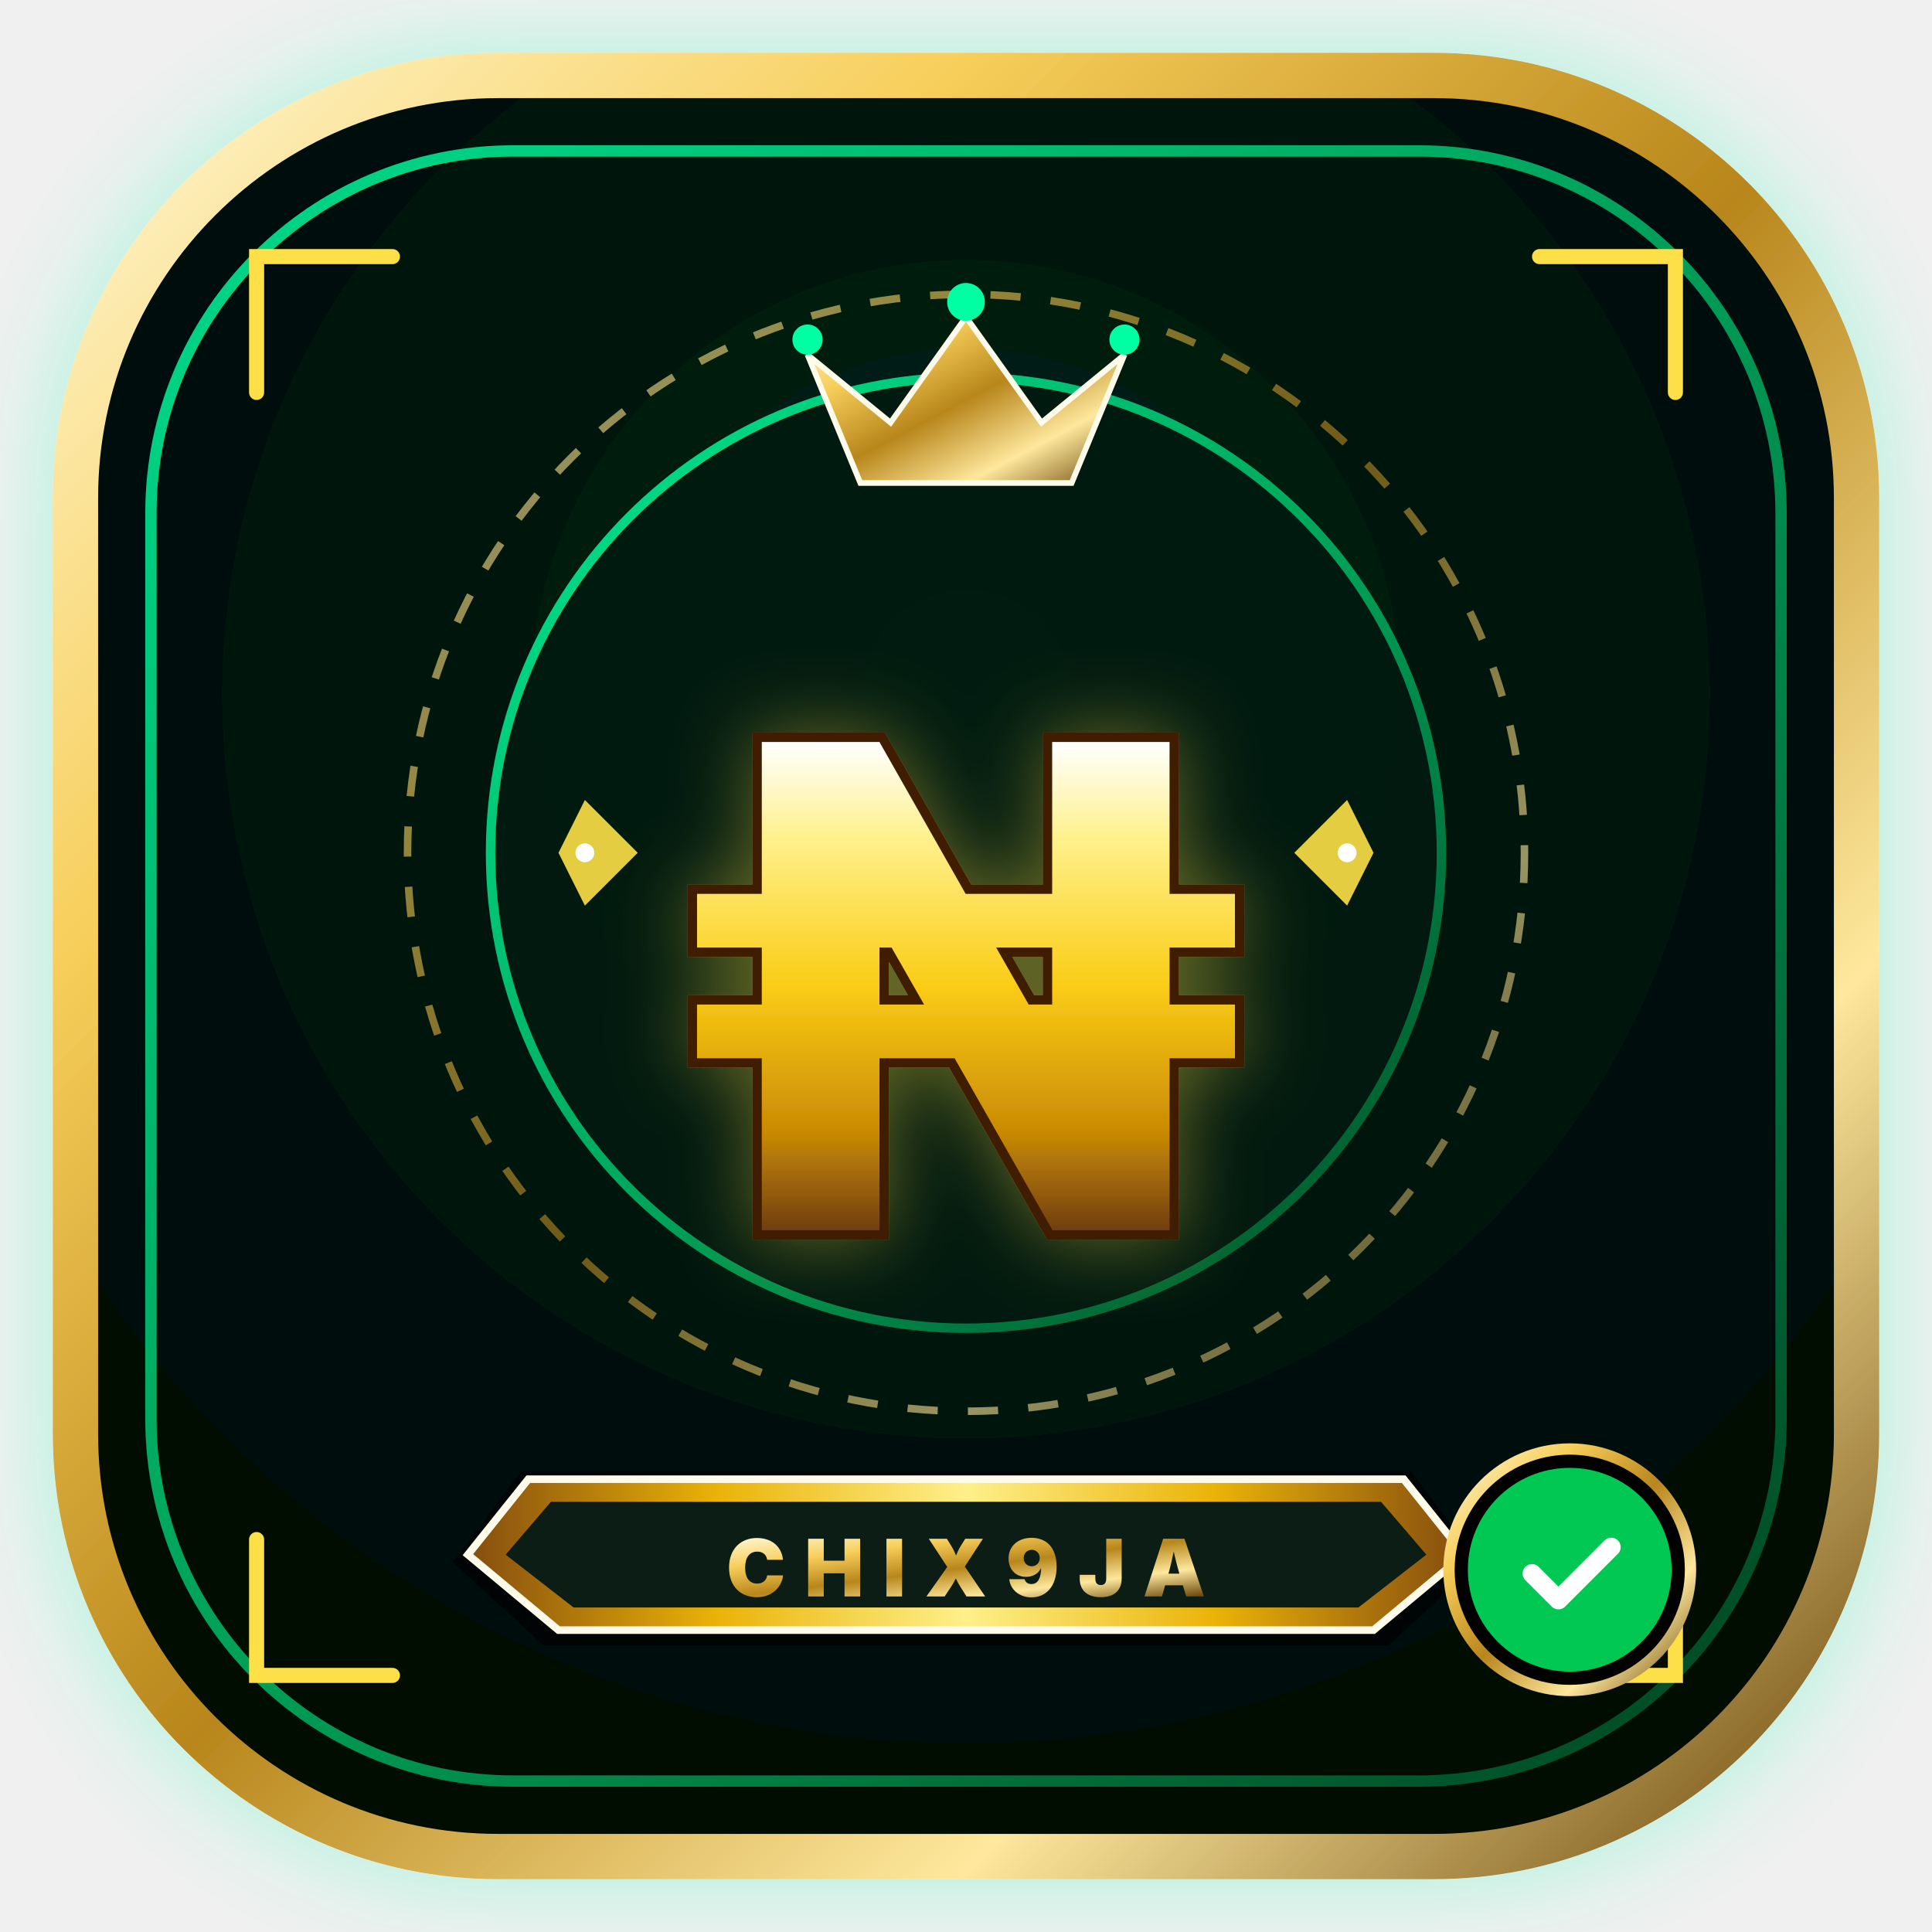
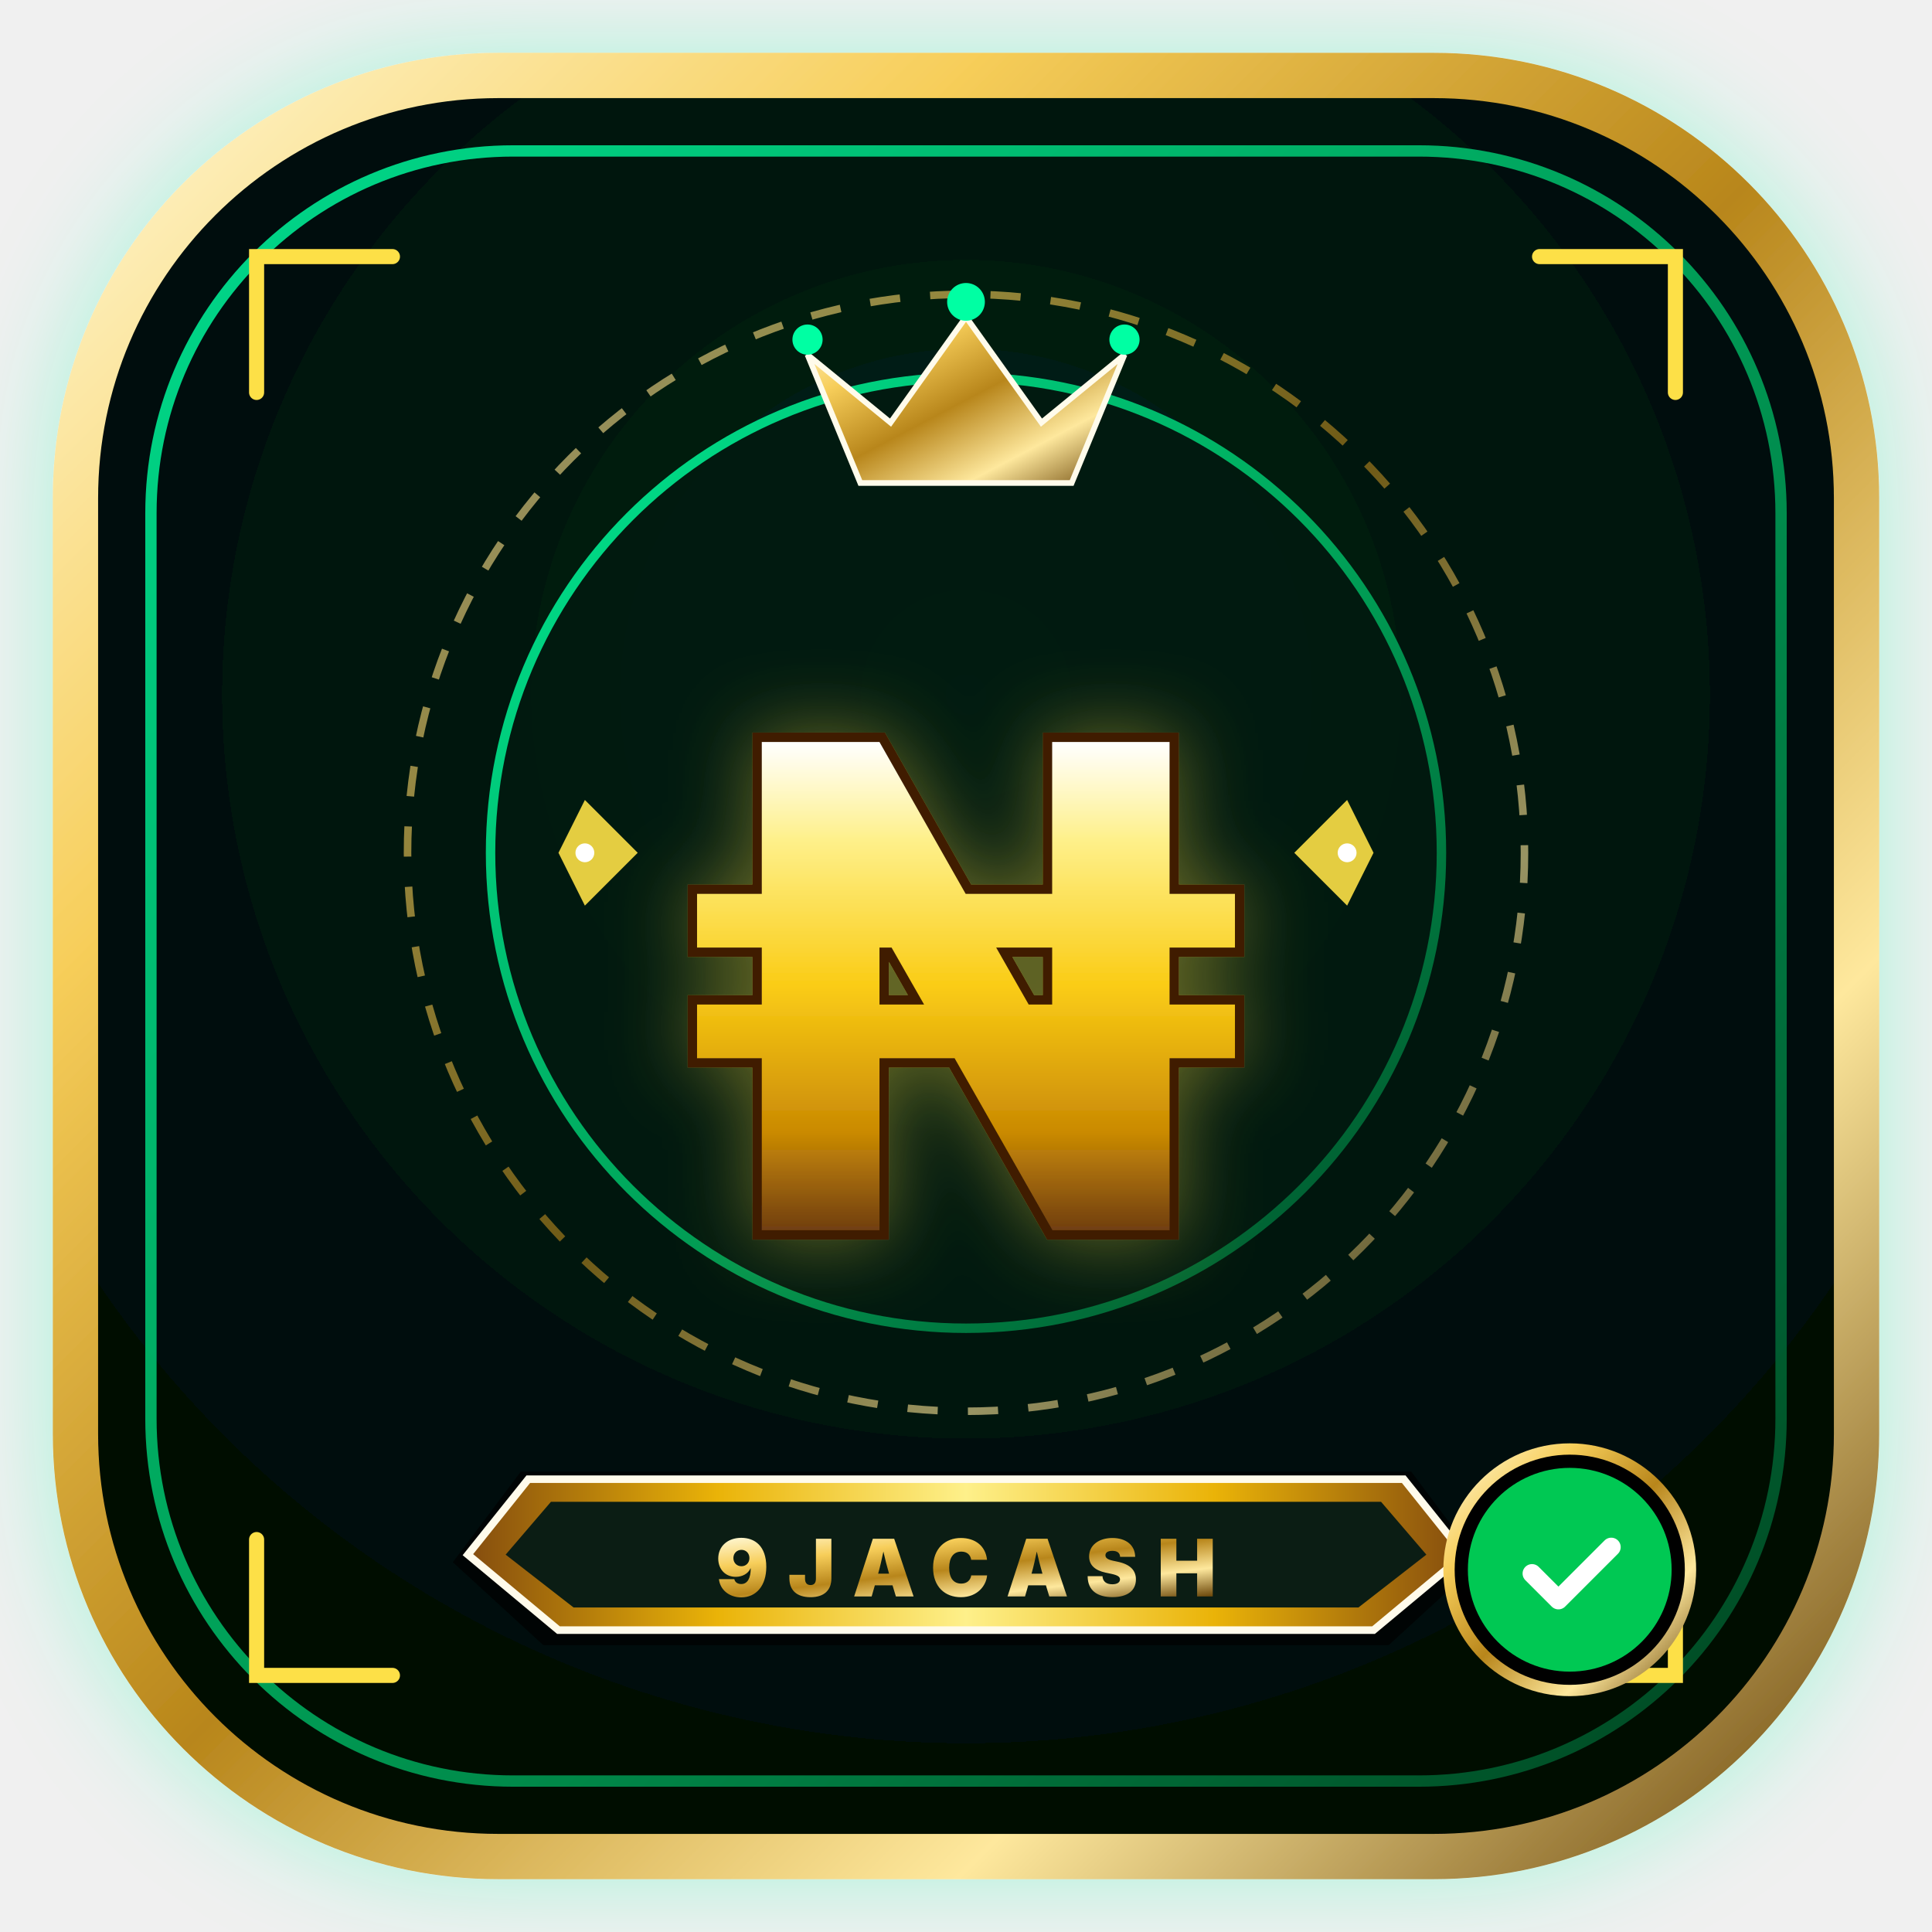
<svg xmlns="http://www.w3.org/2000/svg" viewBox="0 0 512 512" width="512" height="512">
  <defs>
-     <radialGradient id="chix9ja-bgGrad" cx="50%" cy="35%" r="70%">
+     <radialGradient id="9jacash-bgGrad" cx="50%" cy="35%" r="70%">
      <stop offset="0%" stop-color="#04281a" />
      <stop offset="45%" stop-color="#01150c" />
      <stop offset="100%" stop-color="#000704" />
    </radialGradient>
-     <linearGradient id="chix9ja-goldBevel" x1="0%" y1="0%" x2="100%" y2="100%">
+     <linearGradient id="9jacash-goldBevel" x1="0%" y1="0%" x2="100%" y2="100%">
      <stop offset="0%" stop-color="#FFF8D6" />
      <stop offset="25%" stop-color="#F7CE5A" />
      <stop offset="50%" stop-color="#B8861B" />
      <stop offset="75%" stop-color="#FEE89D" />
      <stop offset="100%" stop-color="#664104" />
    </linearGradient>
-     <linearGradient id="chix9ja-emeraldNeon" x1="0%" y1="0%" x2="100%" y2="100%">
+     <linearGradient id="9jacash-emeraldNeon" x1="0%" y1="0%" x2="100%" y2="100%">
      <stop offset="0%" stop-color="#00FFA3" />
      <stop offset="50%" stop-color="#00B865" />
      <stop offset="100%" stop-color="#004D25" />
    </linearGradient>
-     <linearGradient id="chix9ja-naira3D" x1="0%" y1="0%" x2="0%" y2="100%">
+     <linearGradient id="9jacash-naira3D" x1="0%" y1="0%" x2="0%" y2="100%">
      <stop offset="0%" stop-color="#FFFFFF" />
      <stop offset="20%" stop-color="#FEF08A" />
      <stop offset="50%" stop-color="#FACC15" />
      <stop offset="80%" stop-color="#CA8A04" />
      <stop offset="100%" stop-color="#713F12" />
    </linearGradient>
-     <linearGradient id="chix9ja-bannerGrad" x1="0%" y1="0%" x2="100%" y2="0%">
+     <linearGradient id="9jacash-bannerGrad" x1="0%" y1="0%" x2="100%" y2="0%">
      <stop offset="0%" stop-color="#854D0E" />
      <stop offset="25%" stop-color="#EAB308" />
      <stop offset="50%" stop-color="#FEF08A" />
      <stop offset="75%" stop-color="#EAB308" />
      <stop offset="100%" stop-color="#854D0E" />
    </linearGradient>
-     <filter id="chix9ja-shadowGlow" x="-20%" y="-20%" width="140%" height="140%">
+     <filter id="9jacash-shadowGlow" x="-20%" y="-20%" width="140%" height="140%">
      <feDropShadow dx="0" dy="8" stdDeviation="12" flood-color="#000000" flood-opacity="0.9" />
      <feDropShadow dx="0" dy="0" stdDeviation="14" flood-color="#00FFA3" flood-opacity="0.3" />
    </filter>
-     <filter id="chix9ja-nairaShadow" x="-30%" y="-30%" width="160%" height="160%">
+     <filter id="9jacash-nairaShadow" x="-30%" y="-30%" width="160%" height="160%">
      <feDropShadow dx="0" dy="8" stdDeviation="6" flood-color="#000000" flood-opacity="0.85" />
      <feDropShadow dx="0" dy="0" stdDeviation="10" flood-color="#FDE047" flood-opacity="0.4" />
    </filter>
  </defs>
-   <rect x="20" y="20" width="472" height="472" rx="112" fill="url(#chix9ja-bgGrad)" stroke="url(#chix9ja-goldBevel)" stroke-width="12" filter="url(#chix9ja-shadowGlow)" />
-   <rect x="40" y="40" width="432" height="432" rx="96" fill="none" stroke="url(#chix9ja-emeraldNeon)" stroke-width="3" opacity="0.85" />
+   <rect x="20" y="20" width="472" height="472" rx="112" fill="url(#9jacash-bgGrad)" stroke="url(#9jacash-goldBevel)" stroke-width="12" filter="url(#9jacash-shadowGlow)" />
+   <rect x="40" y="40" width="432" height="432" rx="96" fill="none" stroke="url(#9jacash-emeraldNeon)" stroke-width="3" opacity="0.85" />
  <path d="M 68 104 L 68 68 L 104 68" fill="none" stroke="#FDE047" stroke-width="4" stroke-linecap="round" />
  <path d="M 444 104 L 444 68 L 408 68" fill="none" stroke="#FDE047" stroke-width="4" stroke-linecap="round" />
  <path d="M 68 408 L 68 444 L 104 444" fill="none" stroke="#FDE047" stroke-width="4" stroke-linecap="round" />
  <path d="M 444 408 L 444 444 L 408 444" fill="none" stroke="#FDE047" stroke-width="4" stroke-linecap="round" />
-   <circle cx="256" cy="226" r="148" fill="none" stroke="url(#chix9ja-goldBevel)" stroke-width="2" stroke-dasharray="8 8" opacity="0.6" />
-   <circle cx="256" cy="226" r="126" fill="#011a10" stroke="url(#chix9ja-emeraldNeon)" stroke-width="2.5" opacity="0.9" />
+   <circle cx="256" cy="226" r="148" fill="none" stroke="url(#9jacash-goldBevel)" stroke-width="2" stroke-dasharray="8 8" opacity="0.6" />
+   <circle cx="256" cy="226" r="126" fill="#011a10" stroke="url(#9jacash-emeraldNeon)" stroke-width="2.5" opacity="0.9" />
  <g transform="translate(256, 120)">
-     <path d="M 0 -36 L 20 -8 L 42 -26 L 28 8 L -28 8 L -42 -26 L -20 -8 Z" fill="url(#chix9ja-goldBevel)" stroke="#FFFBEB" stroke-width="1.5" />
+     <path d="M 0 -36 L 20 -8 L 42 -26 L 28 8 L -28 8 L -42 -26 L -20 -8 Z" fill="url(#9jacash-goldBevel)" stroke="#FFFBEB" stroke-width="1.5" />
    <circle cx="0" cy="-40" r="5" fill="#00FFA3" />
    <circle cx="-42" cy="-30" r="4" fill="#00FFA3" />
    <circle cx="42" cy="-30" r="4" fill="#00FFA3" />
  </g>
-   <g filter="url(#chix9ja-nairaShadow)">
-     <text x="256" y="276" font-family="system-ui, -apple-system, 'Segoe UI', Roboto, sans-serif" font-weight="900" font-size="182" fill="url(#chix9ja-naira3D)" stroke="#3f1f04" stroke-width="5" paint-order="stroke fill" text-anchor="middle" dominant-baseline="middle">₦</text>
+   <g filter="url(#9jacash-nairaShadow)">
+     <text x="256" y="276" font-family="system-ui, -apple-system, 'Segoe UI', Roboto, sans-serif" font-weight="900" font-size="182" fill="url(#9jacash-naira3D)" stroke="#3f1f04" stroke-width="5" paint-order="stroke fill" text-anchor="middle" dominant-baseline="middle">₦</text>
  </g>
  <path d="M 148 226 L 155 212 L 169 226 L 155 240 Z" fill="#FDE047" opacity="0.9" />
  <circle cx="155" cy="226" r="2.5" fill="#FFFFFF" />
  <path d="M 364 226 L 357 212 L 343 226 L 357 240 Z" fill="#FDE047" opacity="0.9" />
  <circle cx="357" cy="226" r="2.5" fill="#FFFFFF" />
  <g transform="translate(0, 396)">
    <path d="M 120 18 L 138 -6 L 374 -6 L 392 18 L 368 40 L 144 40 Z" fill="#000000" opacity="0.7" />
-     <path d="M 124 16 L 140 -4 L 372 -4 L 388 16 L 364 36 L 148 36 Z" fill="url(#chix9ja-bannerGrad)" stroke="#FFFBEB" stroke-width="2" />
+     <path d="M 124 16 L 140 -4 L 372 -4 L 388 16 L 364 36 L 148 36 Z" fill="url(#9jacash-bannerGrad)" stroke="#FFFBEB" stroke-width="2" />
    <path d="M 134 16 L 146 2 L 366 2 L 378 16 L 360 30 L 152 30 Z" fill="#0B1D14" stroke="url(#emeraldNeon)" stroke-width="1.5" />
-     <text x="256" y="19" font-family="system-ui, -apple-system, 'Arial Black', sans-serif" font-weight="950" font-size="21" letter-spacing="5" fill="url(#chix9ja-goldBevel)" text-anchor="middle" dominant-baseline="middle">CHIX9JA</text>
+     <text x="256" y="19" font-family="system-ui, -apple-system, 'Arial Black', sans-serif" font-weight="950" font-size="21" letter-spacing="5" fill="url(#9jacash-goldBevel)" text-anchor="middle" dominant-baseline="middle">9JACASH</text>
  </g>
  <g transform="translate(416, 416)">
-     <circle cx="0" cy="0" r="32" fill="#000000" stroke="url(#chix9ja-goldBevel)" stroke-width="3" />
+     <circle cx="0" cy="0" r="32" fill="#000000" stroke="url(#9jacash-goldBevel)" stroke-width="3" />
    <circle cx="0" cy="0" r="27" fill="#00C853" />
    <path d="M -10 1 L -3 8 L 11 -6" fill="none" stroke="#FFFFFF" stroke-width="5" stroke-linecap="round" stroke-linejoin="round" />
  </g>
</svg>
